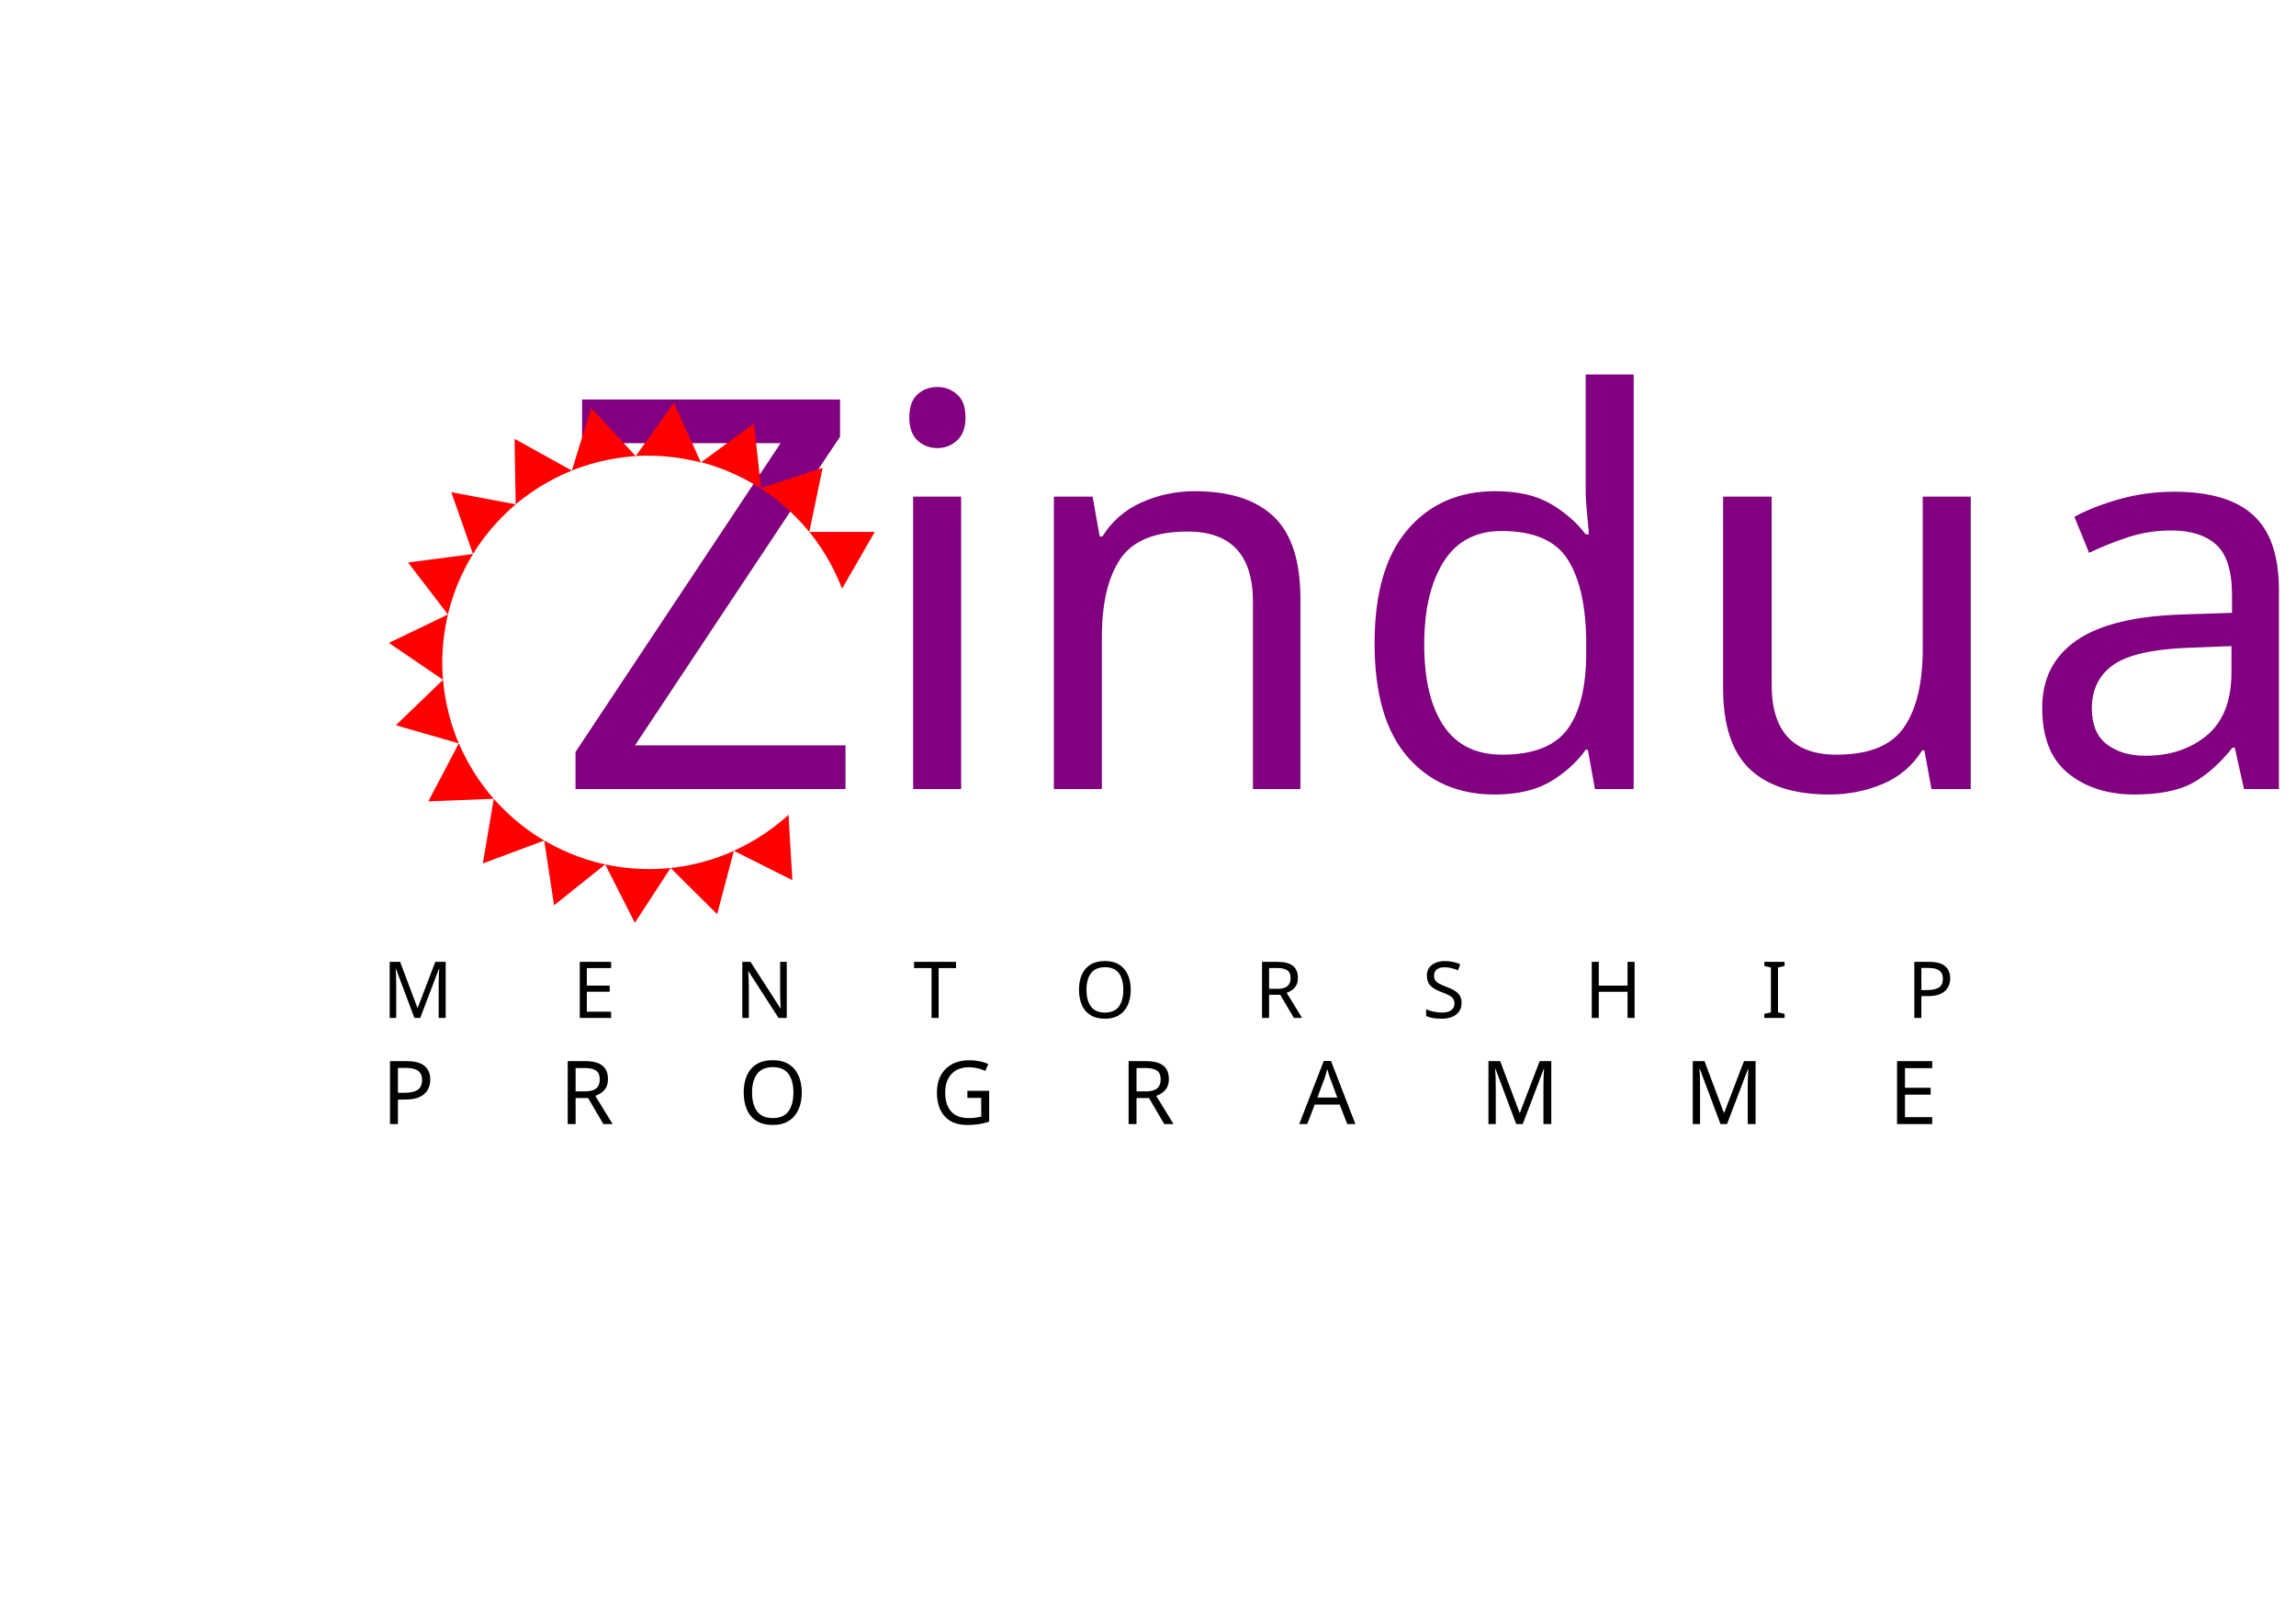
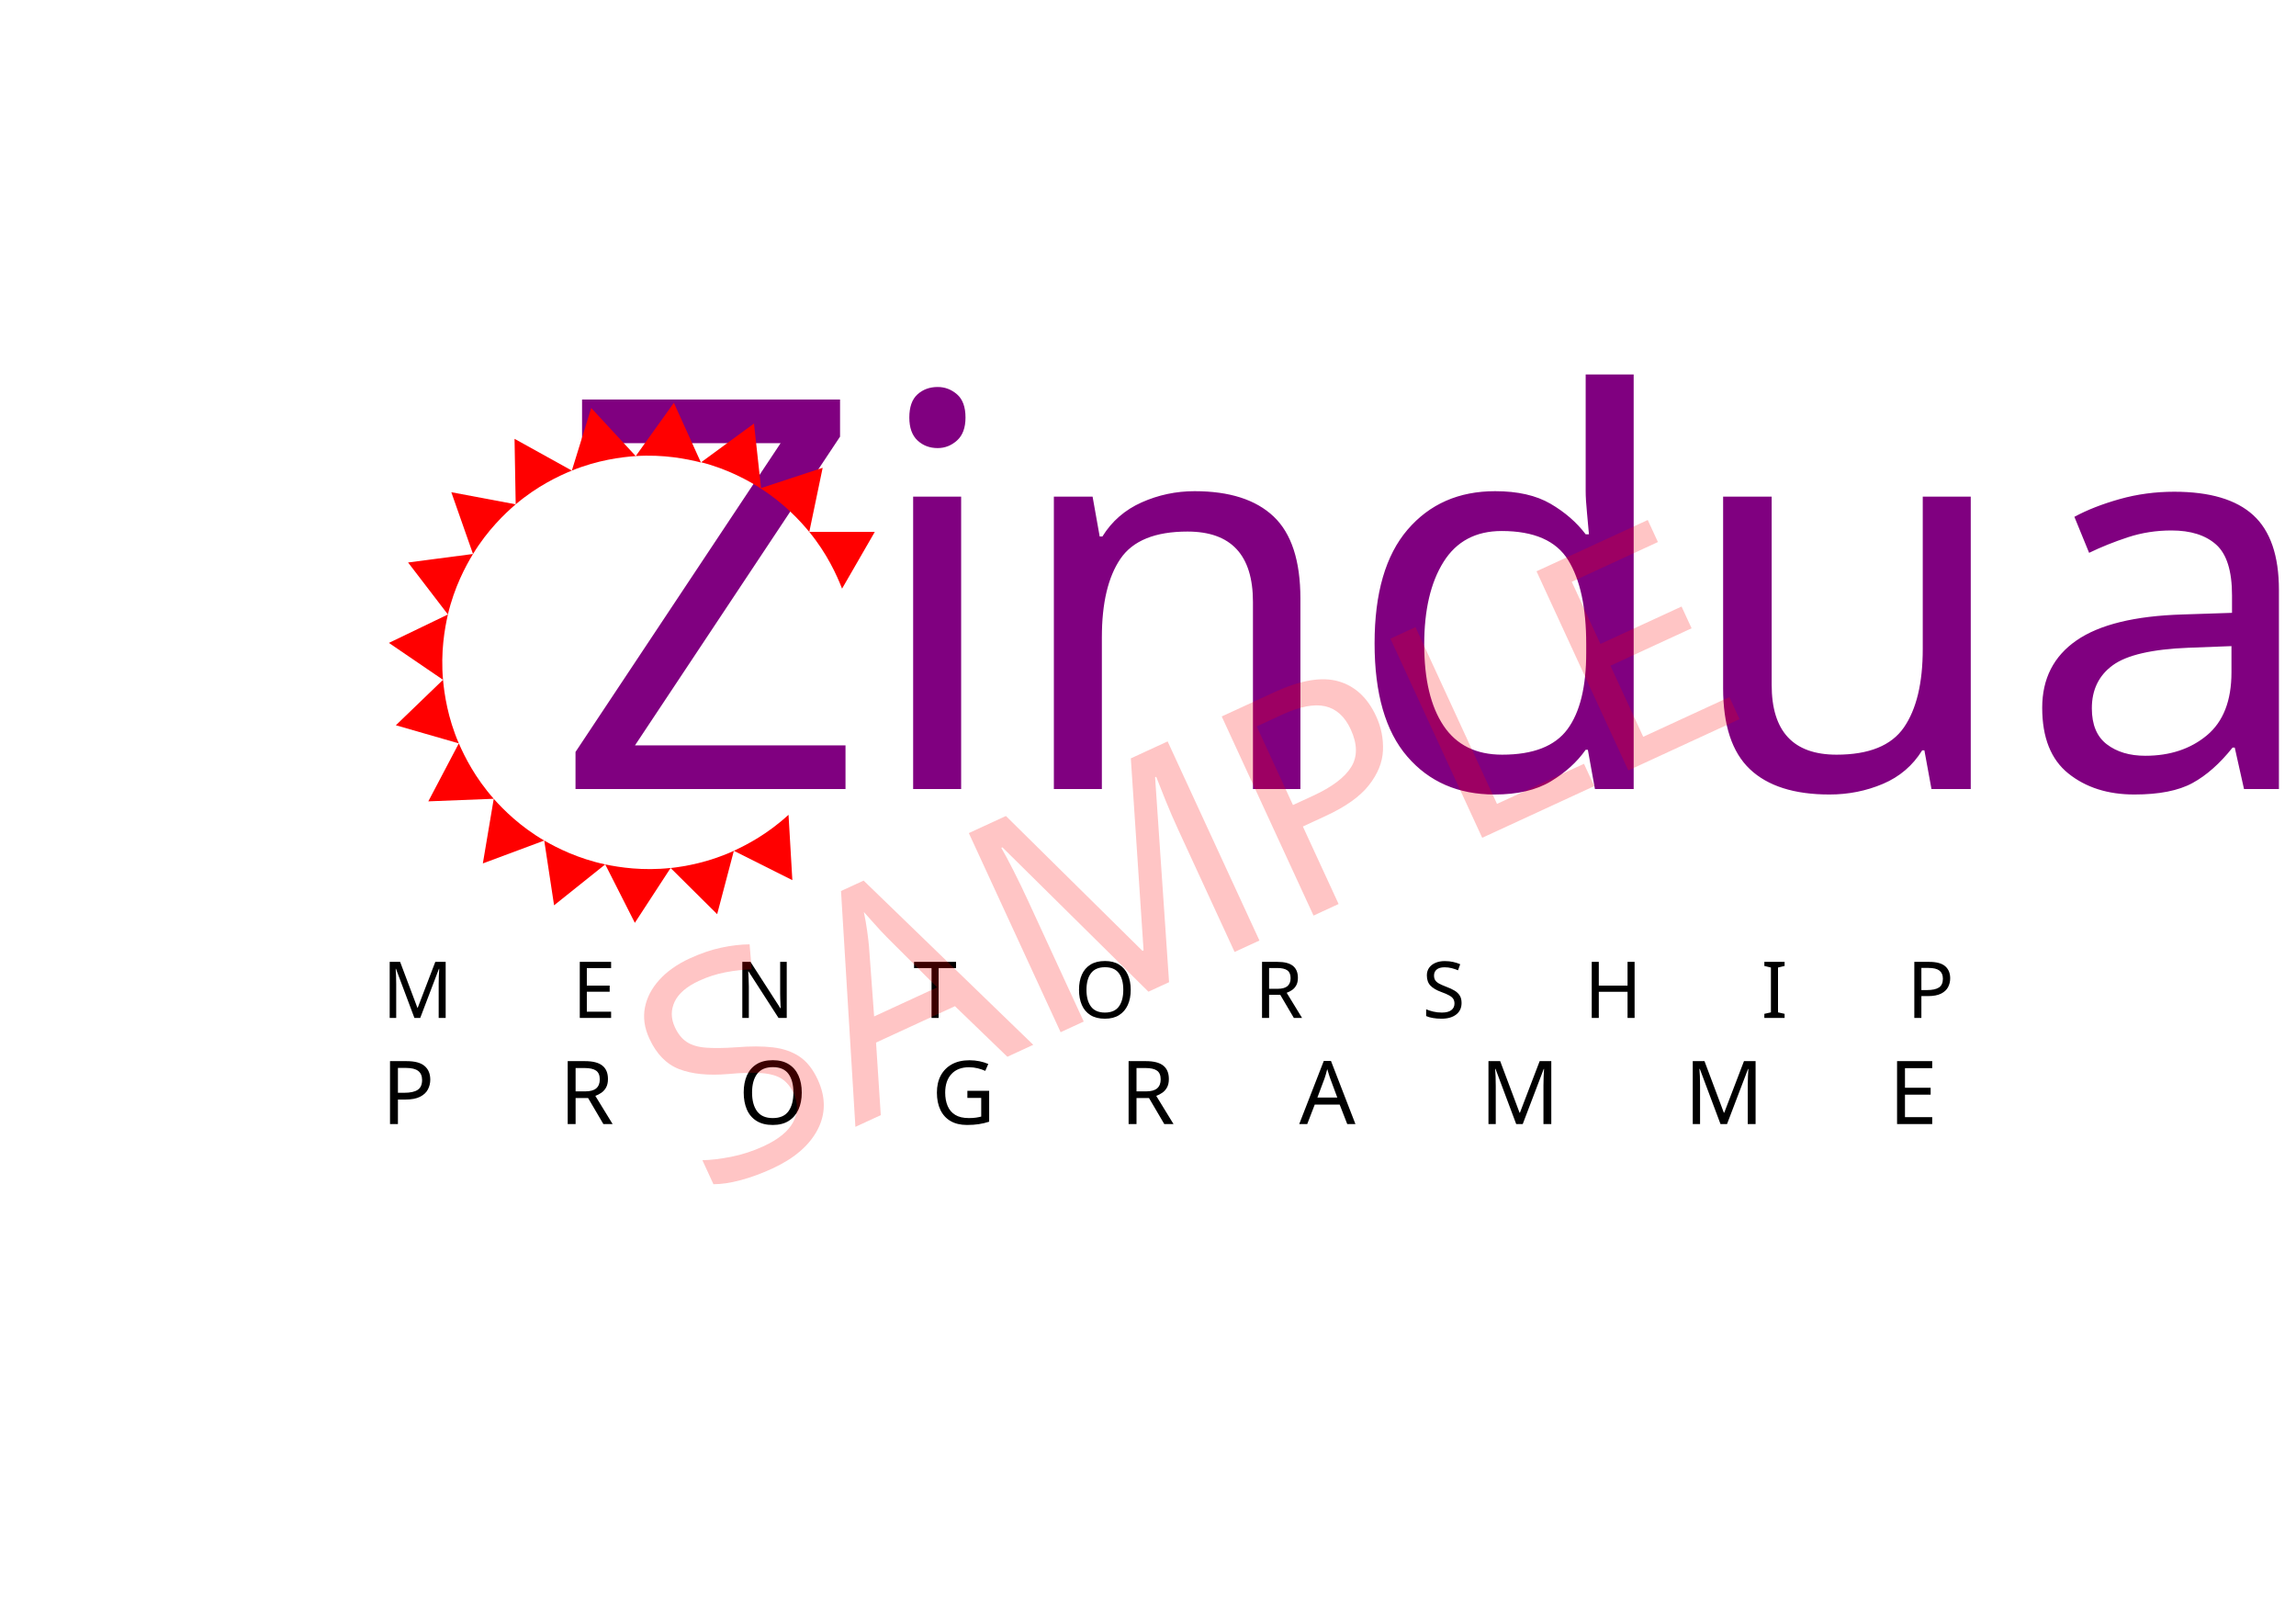
<svg xmlns="http://www.w3.org/2000/svg" width="297mm" height="210mm" viewBox="0 0 1052.362 744.094" id="svg2" version="1.1">
  <defs id="defs4" />
  <g id="layer1" transform="translate(0,-308.2677)">
    <text xml:space="preserve" style="font-style:normal;font-weight:normal;font-size:60px;line-height:125%;font-family:sans-serif;letter-spacing:0px;word-spacing:0px;fill:#800080;fill-opacity:1;stroke:none;stroke-width:1px;stroke-linecap:butt;stroke-linejoin:miter;stroke-opacity:1;" x="254.286" y="669.862" id="text3338">
      <tspan id="tspan3340" x="254.286" y="669.862" style="font-style:normal;font-variant:normal;font-weight:normal;font-stretch:normal;font-size:250px;font-family:'Wolf in the City Light';-inkscape-font-specification:'Wolf in the City Light, ';fill:#800080;">Zindua Life</tspan>
    </text>
    <text xml:space="preserve" style="font-style:normal;font-weight:normal;font-size:60px;line-height:125%;font-family:sans-serif;letter-spacing:0px;word-spacing:0px;fill:#000000;fill-opacity:1;stroke:none;stroke-width:1px;stroke-linecap:butt;stroke-linejoin:miter;stroke-opacity:1" x="464.286" y="532.362" id="text3342">
      <tspan id="tspan3344" x="464.286" y="532.362" />
    </text>
    <text xml:space="preserve" style="font-style:normal;font-weight:normal;font-size:35.971px;line-height:0%;font-family:sans-serif;letter-spacing:0px;word-spacing:0px;fill:#000000;fill-opacity:1;stroke:none;stroke-width:1px;stroke-linecap:butt;stroke-linejoin:miter;stroke-opacity:1" x="175.13" y="774.751" id="text3348">
      <tspan id="tspan3350" x="175.13" y="774.751" style="font-style:normal;font-variant:normal;font-weight:100;font-stretch:normal;line-height:0%;font-family:'Gotham Thin';-inkscape-font-specification:'Gotham Thin, Thin';letter-spacing:54.5px">MENTORSHIP</tspan>
    </text>
    <text xml:space="preserve" style="font-style:normal;font-weight:normal;font-size:40.397px;line-height:125%;font-family:sans-serif;letter-spacing:0px;word-spacing:0px;fill:#000000;fill-opacity:1;stroke:none;stroke-width:1px;stroke-linecap:butt;stroke-linejoin:miter;stroke-opacity:1" x="174.84" y="823.401" id="text3352">
      <tspan id="tspan3354" x="174.84" y="823.401" style="font-style:normal;font-variant:normal;font-weight:100;font-stretch:normal;font-family:'Gotham Thin';-inkscape-font-specification:'Gotham Thin, Thin';letter-spacing:57px">PROGRAMME</tspan>
    </text>
    <g id="g4308" transform="matrix(0.8323593,0,0,0.8323593,64.39893,93.77645)" style="fill:#ff0000">
      <path id="path3360" d="m 381.942,539.516 c -7.886,-1.207 -20.861,-2.505 -36.07,0 l 18.035,-31.237 z" style="opacity:1;fill:#ff0000;fill-opacity:1;stroke:none;stroke-width:1;stroke-linecap:butt;stroke-miterlimit:4;stroke-dasharray:none;stroke-dashoffset:0;stroke-opacity:1" transform="matrix(0.7456996,0.6662823,-0.6662823,0.7456996,442.9285,-106.243)" />
      <path id="path3360-9" d="m 341.744,526.727 c -6.732,-4.282 -18.084,-10.698 -33.012,-14.533 l 29.092,-21.323 z" style="opacity:1;fill:#ff0000;fill-opacity:1;stroke:none;stroke-width:1;stroke-linecap:butt;stroke-miterlimit:4;stroke-dasharray:none;stroke-dashoffset:0;stroke-opacity:1" />
      <path id="path3360-6" d="m 308.595,512.321 c -7.73,-1.973 -20.516,-4.535 -35.896,-3.531 L 293.705,479.468 Z" style="opacity:1;fill:#ff0000;fill-opacity:1;stroke:none;stroke-width:1;stroke-linecap:butt;stroke-miterlimit:4;stroke-dasharray:none;stroke-dashoffset:0;stroke-opacity:1" />
      <path id="path3360-6-4" d="m 272.696,508.791 c -7.958,0.568 -20.898,2.172 -35.176,7.98 l 10.677,-34.453 z" style="opacity:1;fill:#ff0000;fill-opacity:1;stroke:none;stroke-width:1;stroke-linecap:butt;stroke-miterlimit:4;stroke-dasharray:none;stroke-dashoffset:0;stroke-opacity:1" />
      <path id="path3360-6-4-9" d="m 237.516,516.778 c -7.381,3.028 -19.171,8.599 -30.916,18.58 l -0.632,-36.064 z" style="opacity:1;fill:#ff0000;fill-opacity:1;stroke:none;stroke-width:1;stroke-linecap:butt;stroke-miterlimit:4;stroke-dasharray:none;stroke-dashoffset:0;stroke-opacity:1" />
      <path id="path3360-6-4-9-0" d="m 206.598,535.351 c -6.053,5.197 -15.49,14.195 -23.497,27.366 l -11.951,-34.032 z" style="opacity:1;fill:#ff0000;fill-opacity:1;stroke:none;stroke-width:1;stroke-linecap:butt;stroke-miterlimit:4;stroke-dasharray:none;stroke-dashoffset:0;stroke-opacity:1" />
      <path id="path3360-6-4-9-4" d="m 183.101,562.693 c -4.138,6.821 -10.31,18.307 -13.827,33.314 l -21.938,-28.632 z" style="opacity:1;fill:#ff0000;fill-opacity:1;stroke:none;stroke-width:1;stroke-linecap:butt;stroke-miterlimit:4;stroke-dasharray:none;stroke-dashoffset:0;stroke-opacity:1" />
      <path id="path3360-6-4-9-1" d="m 169.279,596.003 c -1.792,7.774 -4.055,20.616 -2.692,35.969 l -29.804,-20.316 z" style="opacity:1;fill:#ff0000;fill-opacity:1;stroke:none;stroke-width:1;stroke-linecap:butt;stroke-miterlimit:4;stroke-dasharray:none;stroke-dashoffset:0;stroke-opacity:1" />
      <path id="path3360-6-4-9-7" d="m 166.586,631.965 c 0.729,7.945 2.595,20.85 8.691,35.007 l -34.662,-9.977 z" style="opacity:1;fill:#ff0000;fill-opacity:1;stroke:none;stroke-width:1;stroke-linecap:butt;stroke-miterlimit:4;stroke-dasharray:none;stroke-dashoffset:0;stroke-opacity:1" />
      <path id="path3360-6-4-9-9" d="m 175.282,666.967 c 3.187,7.314 9.011,18.98 19.244,30.507 l -36.042,1.413 z" style="opacity:1;fill:#ff0000;fill-opacity:1;stroke:none;stroke-width:1;stroke-linecap:butt;stroke-miterlimit:4;stroke-dasharray:none;stroke-dashoffset:0;stroke-opacity:1" />
      <path id="path3360-6-4-9-05" d="m 194.514,697.495 c 5.31,5.955 14.484,15.22 27.803,22.978 l -33.801,12.589 z" style="opacity:1;fill:#ff0000;fill-opacity:1;stroke:none;stroke-width:1;stroke-linecap:butt;stroke-miterlimit:4;stroke-dasharray:none;stroke-dashoffset:0;stroke-opacity:1" />
      <path id="path3360-6-4-9-5" d="m 222.316,720.465 c 6.905,3.996 18.517,9.929 33.593,13.134 l -28.171,22.526 z" style="opacity:1;fill:#ff0000;fill-opacity:1;stroke:none;stroke-width:1;stroke-linecap:butt;stroke-miterlimit:4;stroke-dasharray:none;stroke-dashoffset:0;stroke-opacity:1" />
      <path id="path3360-6-4-9-6" d="m 255.905,733.601 c 7.809,1.634 20.694,3.634 36.016,1.958 l -19.704,30.212 z" style="opacity:1;fill:#ff0000;fill-opacity:1;stroke:none;stroke-width:1;stroke-linecap:butt;stroke-miterlimit:4;stroke-dasharray:none;stroke-dashoffset:0;stroke-opacity:1" />
      <path id="path3360-6-4-9-61" d="m 291.934,735.604 c 7.927,-0.907 20.786,-3.063 34.803,-9.475 l -9.196,34.878 z" style="opacity:1;fill:#ff0000;fill-opacity:1;stroke:none;stroke-width:1;stroke-linecap:butt;stroke-miterlimit:4;stroke-dasharray:none;stroke-dashoffset:0;stroke-opacity:1" />
      <path id="path3360-6-4-9-04" d="m 326.709,726.104 c 7.251,-3.327 18.803,-9.376 30.13,-19.83 l 2.108,36.008 z" style="opacity:1;fill:#ff0000;fill-opacity:1;stroke:none;stroke-width:1;stroke-linecap:butt;stroke-miterlimit:4;stroke-dasharray:none;stroke-dashoffset:0;stroke-opacity:1" />
      <path id="path3360-6-4-9-15" d="m 386.319,581.78 c -2.901,-7.432 -8.271,-19.315 -18.05,-31.228 l 36.07,-0.018 z" style="opacity:1;fill:#ff0000;fill-opacity:1;stroke:none;stroke-width:1;stroke-linecap:butt;stroke-miterlimit:4;stroke-dasharray:none;stroke-dashoffset:0;stroke-opacity:1" />
    </g>
+     <text xml:space="preserve" style="font-style:normal;font-weight:normal;font-size:140.73px;line-height:1000%;font-family:sans-serif;letter-spacing:0px;word-spacing:0px;fill:#ff0000;fill-opacity:0.227;stroke:none;stroke-width:1px;stroke-linecap:butt;stroke-linejoin:miter;stroke-opacity:1;" x="-66.527" y="913.06" id="text3361" transform="matrix(0.9081143,-0.4187225,0.4187225,0.9081143,0,0)">
+       <tspan id="tspan3363" x="-66.527" y="913.06">SAMPLE</tspan>
+     </text>
  </g>
</svg>
